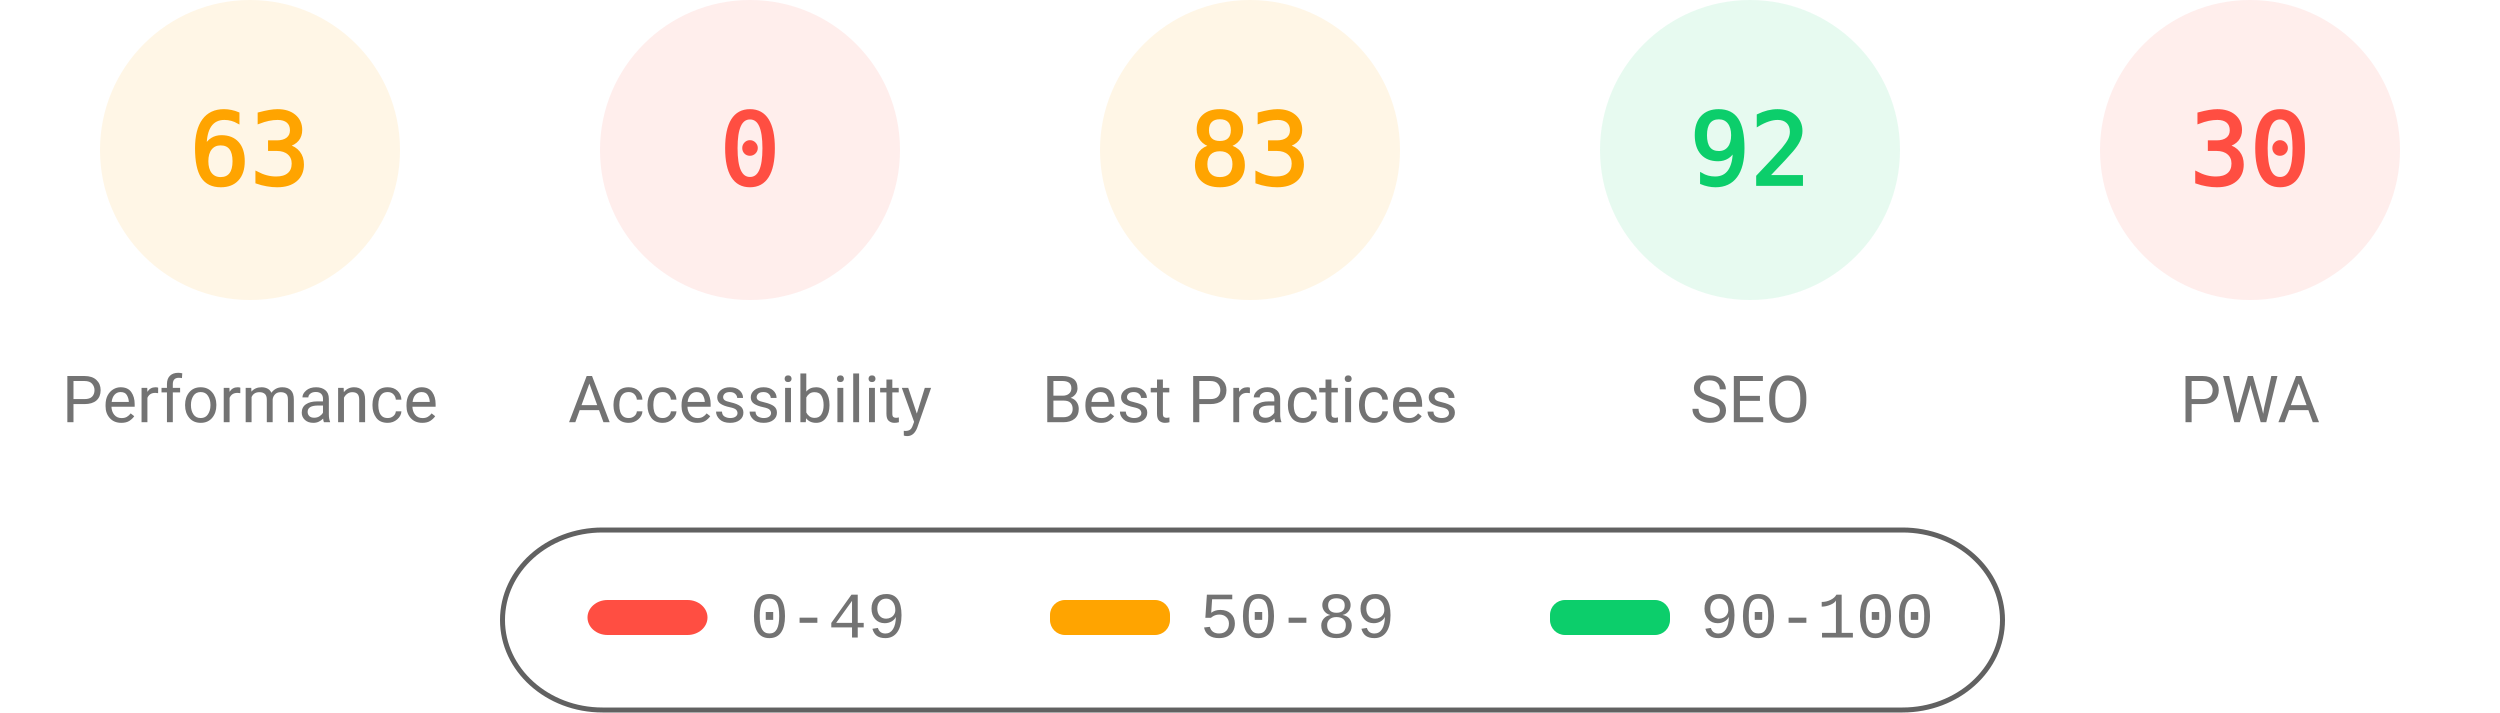
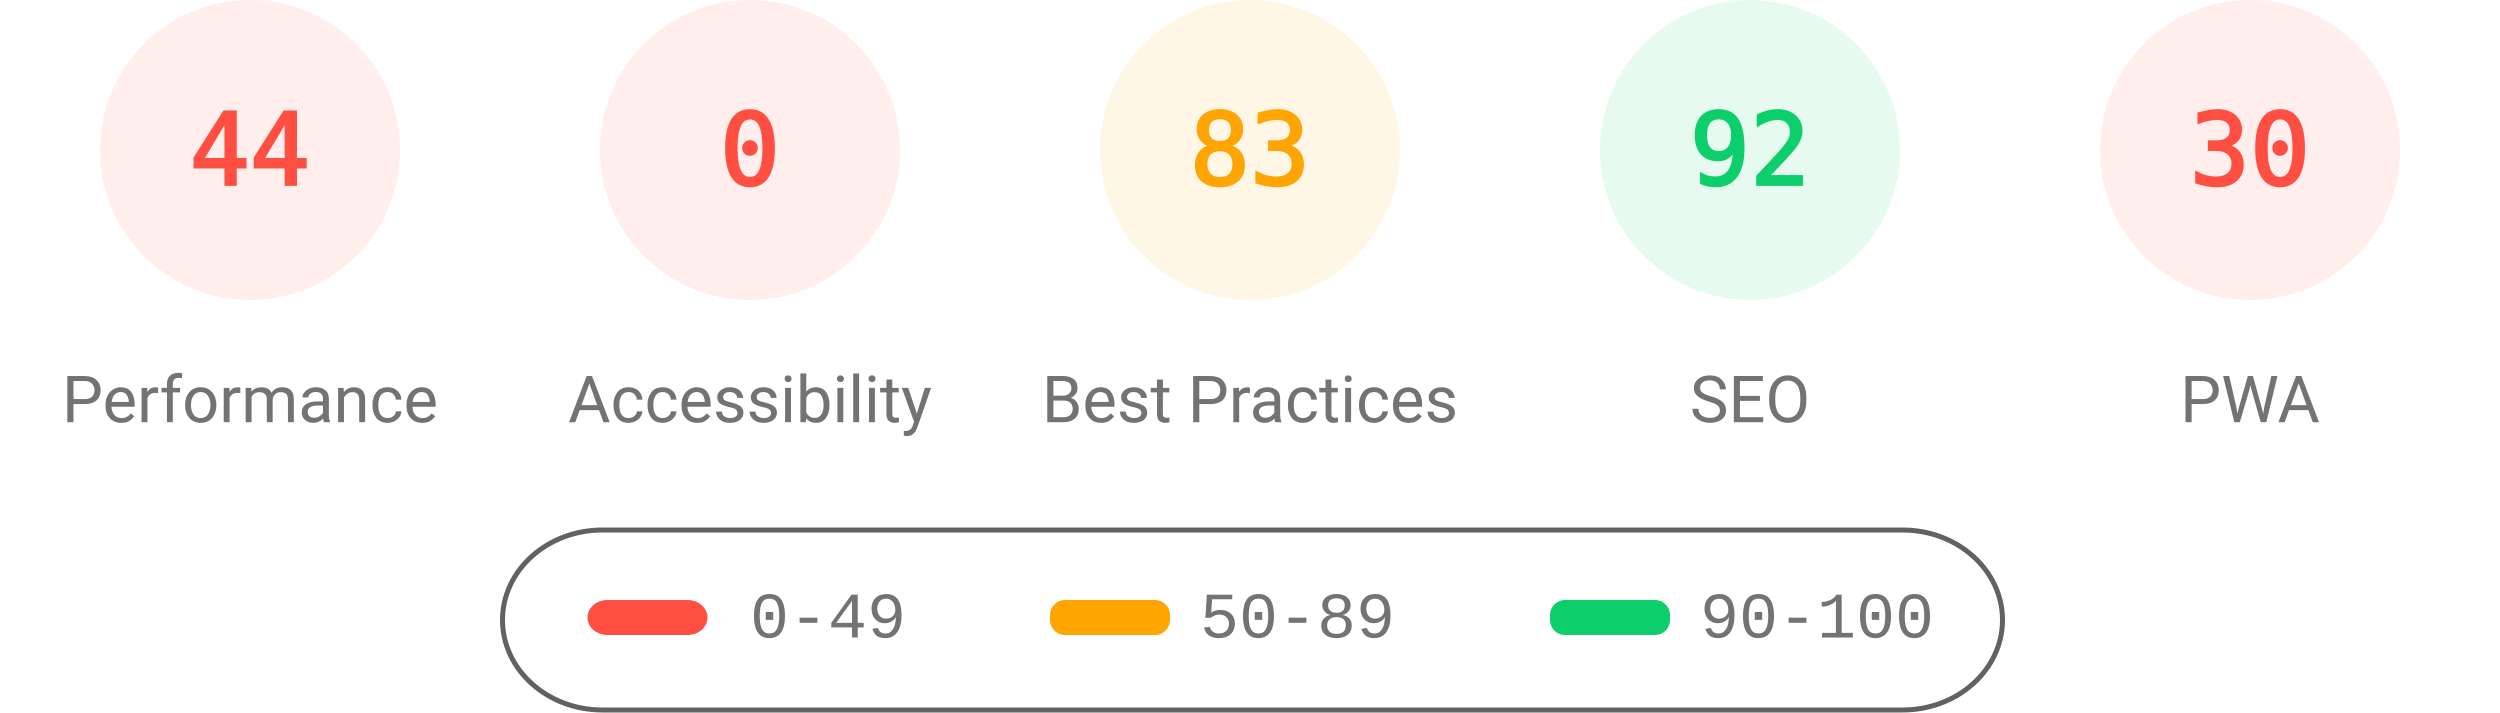
<svg xmlns="http://www.w3.org/2000/svg" fill="none" width="1000" height="285">
  <style>.gauge-base{opacity:.1}.gauge-arc{fill:none;animation-delay:250ms;stroke-linecap:round;transform:rotate(-90deg);transform-origin:100px 60px;animation:load-gauge 1s ease forwards}.guage-text{font-size:40px;font-family:monospace;text-align:center}.guage-red{color:#ff4e42;fill:#ff4e42;stroke:#ff4e42}.guage-orange{color:#ffa400;fill:#ffa400;stroke:#ffa400}.guage-green{color:#0cce6b;fill:#0cce6b;stroke:#0cce6b}.guage-undefined{color:#5c5c5c;fill:#5c5c5c;stroke:#5c5c5c}.guage-title{color:#737373;fill:#737373;stroke:none;font-size:26px;line-height:26px;font-family:Roboto,Halvetica,Arial,sans-serif}@keyframes load-gauge{from{stroke-dasharray:0 352.858}}</style>
-   <svg class="guage-div guage-perf guage-orange" viewBox="0 0 200 200" width="200" height="200">
+   <svg class="guage-div guage-perf guage-red" viewBox="0 0 200 200" width="200" height="200">
    <circle class="gauge-base" r="56" cx="100" cy="60" stroke-width="8" />
-     <circle class="gauge-arc guage-arc-1" r="56" cx="100" cy="60" stroke-width="8" style="stroke-dasharray:221.671,351.858" />
-     <text class="guage-text" x="100" y="60" alignment-baseline="central" dominant-baseline="central" text-anchor="middle">63</text>
+     <circle class="gauge-arc guage-arc-1" r="56" cx="100" cy="60" stroke-width="8" style="stroke-dasharray:154.818,351.858" />
+     <text class="guage-text" x="100" y="60" alignment-baseline="central" dominant-baseline="central" text-anchor="middle">44</text>
    <text class="guage-title" x="100" y="160" alignment-baseline="central" dominant-baseline="central" text-anchor="middle">Performance</text>
  </svg>
  <svg class="guage-div guage-acc guage-red" viewBox="0 0 200 200" width="200" height="200" x="200">
    <circle class="gauge-base" r="56" cx="100" cy="60" stroke-width="8" />
    <circle class="gauge-arc guage-arc-2" r="56" cx="100" cy="60" stroke-width="8" style="stroke-dasharray:0,351.858" />
    <text class="guage-text" x="100" y="60" alignment-baseline="central" dominant-baseline="central" text-anchor="middle">0</text>
    <text class="guage-title" x="100" y="160" alignment-baseline="central" dominant-baseline="central" text-anchor="middle">Accessibility</text>
  </svg>
  <svg class="guage-div guage-best guage-orange" viewBox="0 0 200 200" width="200" height="200" x="400">
    <circle class="gauge-base" r="56" cx="100" cy="60" stroke-width="8" />
    <circle class="gauge-arc guage-arc-3" r="56" cx="100" cy="60" stroke-width="8" style="stroke-dasharray:292.042,351.858" />
    <text class="guage-text" x="100" y="60" alignment-baseline="central" dominant-baseline="central" text-anchor="middle">83</text>
    <text class="guage-title" x="100" y="160" alignment-baseline="central" dominant-baseline="central" text-anchor="middle">Best Practices</text>
  </svg>
  <svg class="guage-div guage-seo guage-green" viewBox="0 0 200 200" width="200" height="200" x="600">
    <circle class="gauge-base" r="56" cx="100" cy="60" stroke-width="8" />
    <circle class="gauge-arc guage-arc-4" r="56" cx="100" cy="60" stroke-width="8" style="stroke-dasharray:323.709,351.858" />
    <text class="guage-text" x="100" y="60" alignment-baseline="central" dominant-baseline="central" text-anchor="middle">92</text>
    <text class="guage-title" x="100" y="160" alignment-baseline="central" dominant-baseline="central" text-anchor="middle">SEO</text>
  </svg>
  <svg class="guage-div guage-pwa guage-red" viewBox="0 0 200 200" width="200" height="200" x="800">
    <circle class="gauge-base" r="56" cx="100" cy="60" stroke-width="8" />
    <circle class="gauge-arc guage-arc-4" r="56" cx="100" cy="60" stroke-width="8" style="stroke-dasharray:105.557,351.858" />
    <text class="guage-text" x="100" y="60" alignment-baseline="central" dominant-baseline="central" text-anchor="middle">30</text>
    <text class="guage-title" x="100" y="160" alignment-baseline="central" dominant-baseline="central" text-anchor="middle">PWA</text>
  </svg>
  <svg width="604" height="76" x="200" y="210">
    <path fill="none" id="canvas_background" d="M-1-1h604v80H-1z" />
    <rect fill-opacity="0" stroke="#616161" stroke-width="2" rx="40" id="svg_2" height="72" width="600" y="2" x="1" fill="#000" />
    <rect stroke="#000" rx="8" id="svg_3" height="14" width="48" y="30" x="35" stroke-opacity="null" stroke-width="0" fill="#ff4e42" />
    <rect stroke="#000" rx="6" id="svg_4" height="14" width="48" y="30" x="220" stroke-opacity="null" stroke-width="0" fill="#ffa400" />
    <rect stroke="#000" rx="6" id="svg_5" height="14" width="48" y="30" x="420" stroke-opacity="null" stroke-width="0" fill="#0cce6b" />
    <text xml:space="preserve" text-anchor="start" font-family="'Courier New', Courier, monospace" font-size="26" id="svg_6" y="45" x="100" stroke-opacity="null" stroke-width="0" stroke="#000" fill="#737373">0-49</text>
    <text xml:space="preserve" text-anchor="start" font-family="'Courier New', Courier, monospace" font-size="26" id="svg_7" y="45" x="280" stroke-opacity="null" stroke-width="0" stroke="#000" fill="#737373">50-89</text>
    <text xml:space="preserve" text-anchor="start" font-family="'Courier New', Courier, monospace" font-size="26" id="svg_8" y="45" x="480" stroke-opacity="null" stroke-width="0" stroke="#000" fill="#737373">90-100</text>
  </svg>
</svg>
